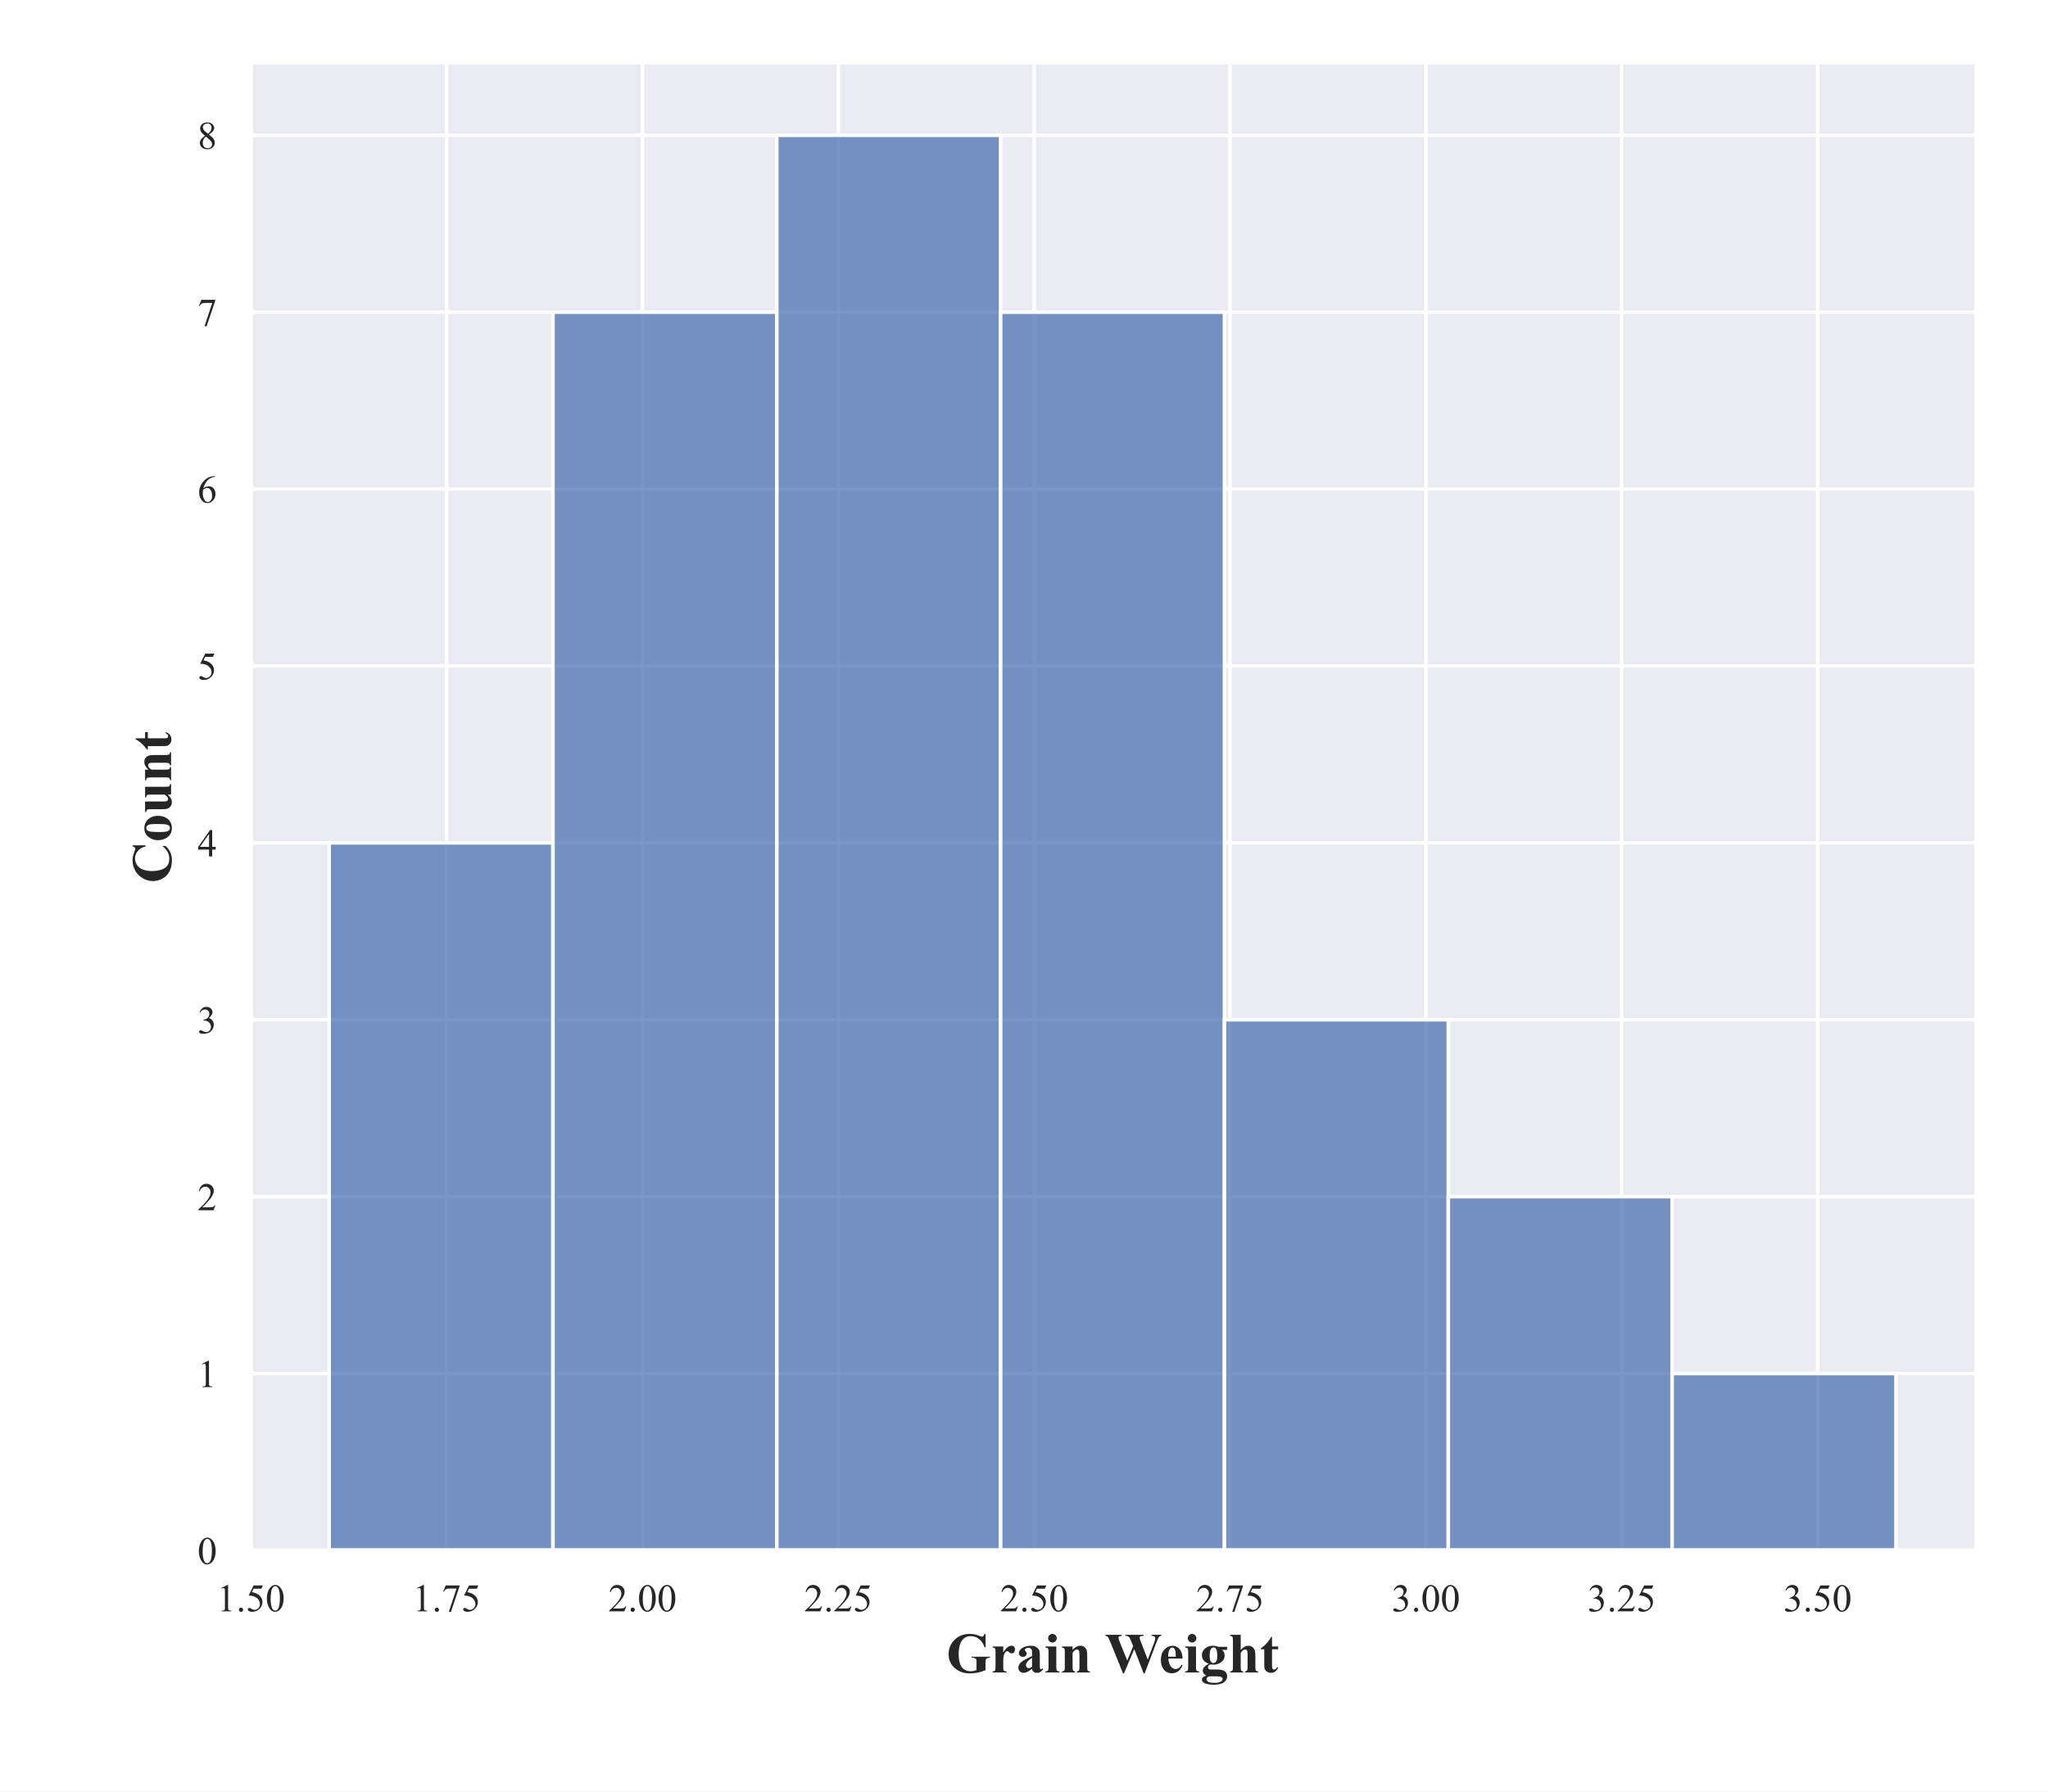
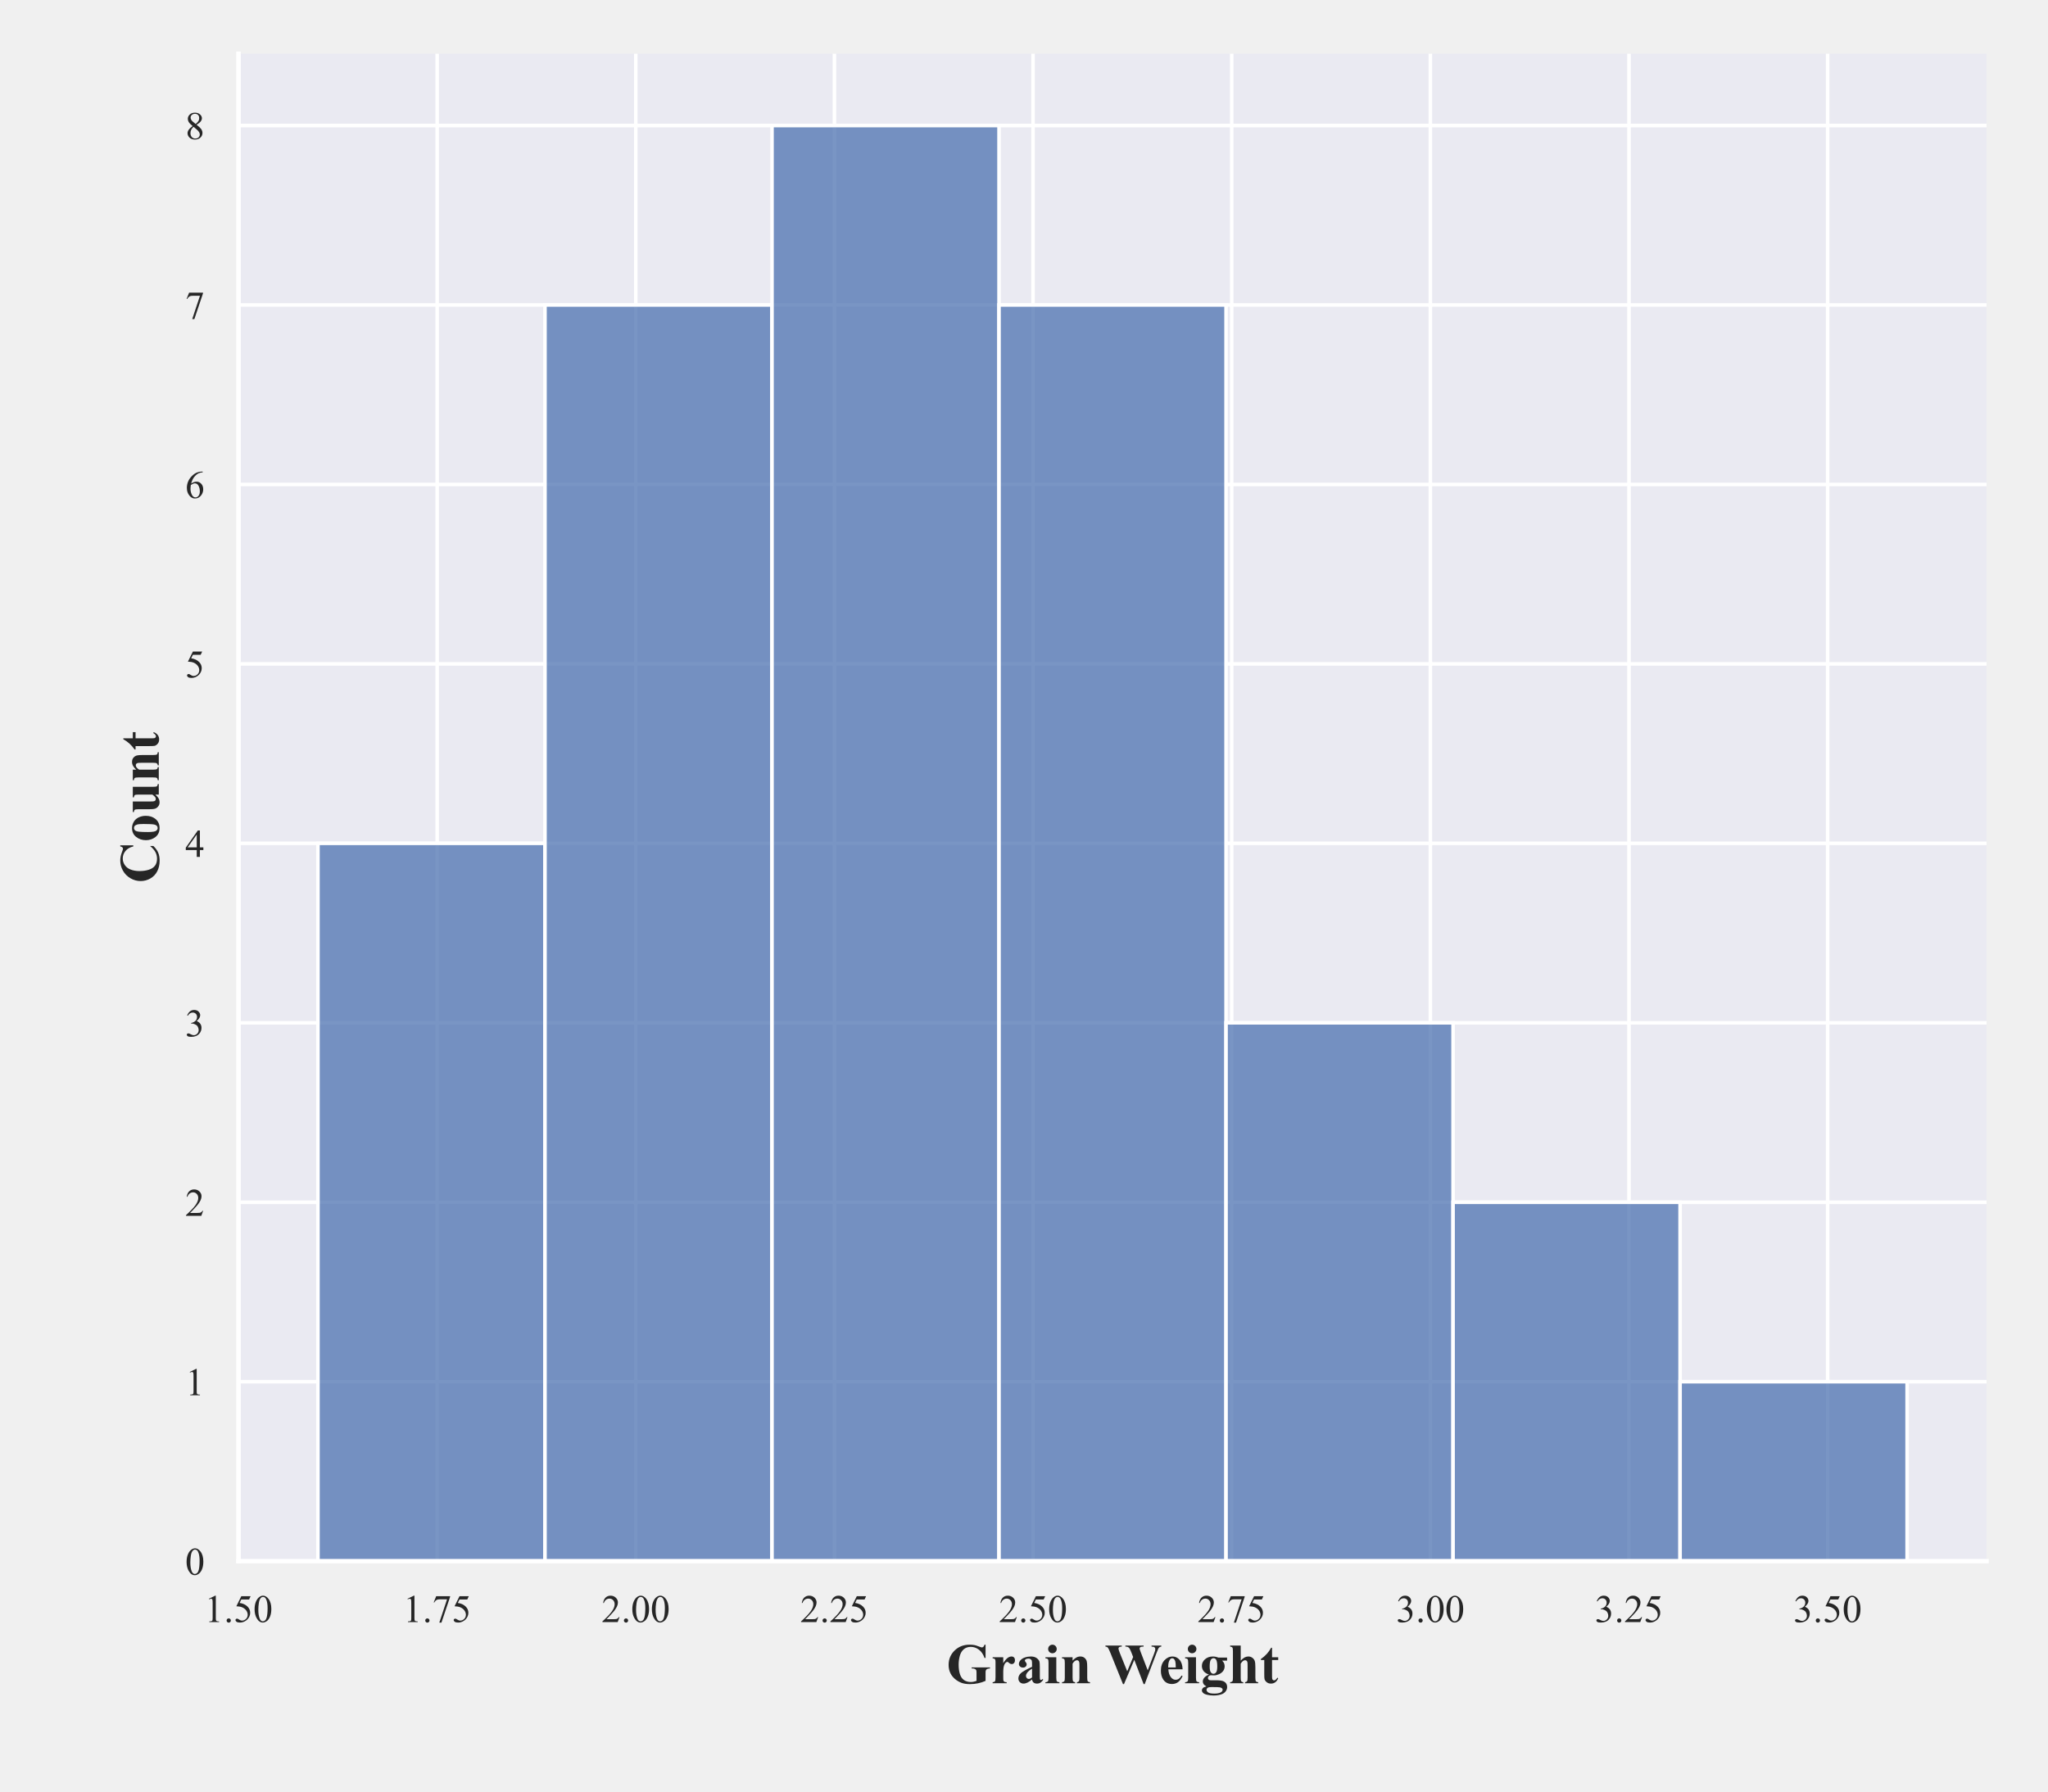
<svg xmlns="http://www.w3.org/2000/svg" xmlns:xlink="http://www.w3.org/1999/xlink" width="576pt" height="504pt" viewBox="0 0 576 504" version="1.1">
  <defs>
    <style type="text/css">*{stroke-linejoin: round; stroke-linecap: butt}</style>
  </defs>
  <g id="figure_1">
    <g id="patch_1">
-       <path d="M 0 504  L 576 504  L 576 0  L 0 0  z " style="fill: #ffffff" />
+       <path d="M 0 504  L 576 504  L 576 0  L 0 0  L 0 504  z " style="fill: none" />
    </g>
    <g id="axes_1">
      <g id="patch_2">
-         <path d="M 70.536 436.156  L 555.264 436.156  L 555.264 18.144  L 70.536 18.144  z " style="fill: #eaeaf2" />
+         <path d="M 67.08 439.18  L 558.72 439.18  L 558.72 15.12  L 67.08 15.12  z " style="fill: #eaeaf2" />
      </g>
      <g id="matplotlib.axis_1">
        <g id="xtick_1">
          <g id="line2d_1">
-             <path d="M 70.536 436.156  L 70.536 18.144  " clip-path="url(#p93bf850687)" style="fill: none; stroke: #ffffff; stroke-linecap: round" />
+             <path d="M 67.08 439.18  L 67.08 15.12  " clip-path="url(#pc3c771509a)" style="fill: none; stroke: #ffffff; stroke-linecap: round" />
          </g>
          <g id="text_1">
-             <g style="fill: #262626" transform="translate(60.911 453.2941) scale(0.11 -0.11)">
+             <g style="fill: #262626" transform="translate(57.455 456.3181) scale(0.11 -0.11)">
              <defs>
                <path id="TimesNewRomanPSMT-31" d="M 750 3822  L 1781 4325  L 1884 4325  L 1884 747  Q 1884 391 1914 303  Q 1944 216 2037 169  Q 2131 122 2419 116  L 2419 0  L 825 0  L 825 116  Q 1125 122 1212 167  Q 1300 213 1334 289  Q 1369 366 1369 747  L 1369 3034  Q 1369 3497 1338 3628  Q 1316 3728 1258 3775  Q 1200 3822 1119 3822  Q 1003 3822 797 3725  L 750 3822  z " transform="scale(0.015625)" />
                <path id="TimesNewRomanPSMT-2e" d="M 800 606  Q 947 606 1047 504  Q 1147 403 1147 259  Q 1147 116 1045 14  Q 944 -88 800 -88  Q 656 -88 554 14  Q 453 116 453 259  Q 453 406 554 506  Q 656 606 800 606  z " transform="scale(0.015625)" />
                <path id="TimesNewRomanPSMT-35" d="M 2778 4238  L 2534 3706  L 1259 3706  L 981 3138  Q 1809 3016 2294 2522  Q 2709 2097 2709 1522  Q 2709 1188 2573 903  Q 2438 619 2231 419  Q 2025 219 1772 97  Q 1413 -75 1034 -75  Q 653 -75 479 54  Q 306 184 306 341  Q 306 428 378 495  Q 450 563 559 563  Q 641 563 702 538  Q 763 513 909 409  Q 1144 247 1384 247  Q 1750 247 2026 523  Q 2303 800 2303 1197  Q 2303 1581 2056 1914  Q 1809 2247 1375 2428  Q 1034 2569 447 2591  L 1259 4238  L 2778 4238  z " transform="scale(0.015625)" />
                <path id="TimesNewRomanPSMT-30" d="M 231 2094  Q 231 2819 450 3342  Q 669 3866 1031 4122  Q 1313 4325 1613 4325  Q 2100 4325 2488 3828  Q 2972 3213 2972 2159  Q 2972 1422 2759 906  Q 2547 391 2217 158  Q 1888 -75 1581 -75  Q 975 -75 572 641  Q 231 1244 231 2094  z M 844 2016  Q 844 1141 1059 588  Q 1238 122 1591 122  Q 1759 122 1940 273  Q 2122 425 2216 781  Q 2359 1319 2359 2297  Q 2359 3022 2209 3506  Q 2097 3866 1919 4016  Q 1791 4119 1609 4119  Q 1397 4119 1231 3928  Q 1006 3669 925 3112  Q 844 2556 844 2016  z " transform="scale(0.015625)" />
              </defs>
              <use xlink:href="#TimesNewRomanPSMT-31" />
              <use xlink:href="#TimesNewRomanPSMT-2e" x="50" />
              <use xlink:href="#TimesNewRomanPSMT-35" x="75" />
              <use xlink:href="#TimesNewRomanPSMT-30" x="125" />
            </g>
          </g>
        </g>
        <g id="xtick_2">
          <g id="line2d_2">
-             <path d="M 125.619 436.156  L 125.619 18.144  " clip-path="url(#p93bf850687)" style="fill: none; stroke: #ffffff; stroke-linecap: round" />
+             <path d="M 122.948 439.18  L 122.948 15.12  " clip-path="url(#pc3c771509a)" style="fill: none; stroke: #ffffff; stroke-linecap: round" />
          </g>
          <g id="text_2">
-             <g style="fill: #262626" transform="translate(115.9937 453.2941) scale(0.11 -0.11)">
+             <g style="fill: #262626" transform="translate(113.3232 456.3181) scale(0.11 -0.11)">
              <defs>
                <path id="TimesNewRomanPSMT-37" d="M 644 4238  L 2916 4238  L 2916 4119  L 1503 -88  L 1153 -88  L 2419 3728  L 1253 3728  Q 900 3728 750 3644  Q 488 3500 328 3200  L 238 3234  L 644 4238  z " transform="scale(0.015625)" />
              </defs>
              <use xlink:href="#TimesNewRomanPSMT-31" />
              <use xlink:href="#TimesNewRomanPSMT-2e" x="50" />
              <use xlink:href="#TimesNewRomanPSMT-37" x="75" />
              <use xlink:href="#TimesNewRomanPSMT-35" x="125" />
            </g>
          </g>
        </g>
        <g id="xtick_3">
          <g id="line2d_3">
-             <path d="M 180.701 436.156  L 180.701 18.144  " clip-path="url(#p93bf850687)" style="fill: none; stroke: #ffffff; stroke-linecap: round" />
+             <path d="M 178.816 439.18  L 178.816 15.12  " clip-path="url(#pc3c771509a)" style="fill: none; stroke: #ffffff; stroke-linecap: round" />
          </g>
          <g id="text_3">
-             <g style="fill: #262626" transform="translate(171.0765 453.2941) scale(0.11 -0.11)">
+             <g style="fill: #262626" transform="translate(169.1914 456.3181) scale(0.11 -0.11)">
              <defs>
                <path id="TimesNewRomanPSMT-32" d="M 2934 816  L 2638 0  L 138 0  L 138 116  Q 1241 1122 1691 1759  Q 2141 2397 2141 2925  Q 2141 3328 1894 3587  Q 1647 3847 1303 3847  Q 991 3847 742 3664  Q 494 3481 375 3128  L 259 3128  Q 338 3706 661 4015  Q 984 4325 1469 4325  Q 1984 4325 2329 3994  Q 2675 3663 2675 3213  Q 2675 2891 2525 2569  Q 2294 2063 1775 1497  Q 997 647 803 472  L 1909 472  Q 2247 472 2383 497  Q 2519 522 2628 598  Q 2738 675 2819 816  L 2934 816  z " transform="scale(0.015625)" />
              </defs>
              <use xlink:href="#TimesNewRomanPSMT-32" />
              <use xlink:href="#TimesNewRomanPSMT-2e" x="50" />
              <use xlink:href="#TimesNewRomanPSMT-30" x="75" />
              <use xlink:href="#TimesNewRomanPSMT-30" x="125" />
            </g>
          </g>
        </g>
        <g id="xtick_4">
          <g id="line2d_4">
-             <path d="M 235.784 436.156  L 235.784 18.144  " clip-path="url(#p93bf850687)" style="fill: none; stroke: #ffffff; stroke-linecap: round" />
+             <path d="M 234.685 439.18  L 234.685 15.12  " clip-path="url(#pc3c771509a)" style="fill: none; stroke: #ffffff; stroke-linecap: round" />
          </g>
          <g id="text_4">
-             <g style="fill: #262626" transform="translate(226.1592 453.2941) scale(0.11 -0.11)">
+             <g style="fill: #262626" transform="translate(225.0595 456.3181) scale(0.11 -0.11)">
              <use xlink:href="#TimesNewRomanPSMT-32" />
              <use xlink:href="#TimesNewRomanPSMT-2e" x="50" />
              <use xlink:href="#TimesNewRomanPSMT-32" x="75" />
              <use xlink:href="#TimesNewRomanPSMT-35" x="125" />
            </g>
          </g>
        </g>
        <g id="xtick_5">
          <g id="line2d_5">
-             <path d="M 290.867 436.156  L 290.867 18.144  " clip-path="url(#p93bf850687)" style="fill: none; stroke: #ffffff; stroke-linecap: round" />
+             <path d="M 290.553 439.18  L 290.553 15.12  " clip-path="url(#pc3c771509a)" style="fill: none; stroke: #ffffff; stroke-linecap: round" />
          </g>
          <g id="text_5">
-             <g style="fill: #262626" transform="translate(281.2419 453.2941) scale(0.11 -0.11)">
+             <g style="fill: #262626" transform="translate(280.9277 456.3181) scale(0.11 -0.11)">
              <use xlink:href="#TimesNewRomanPSMT-32" />
              <use xlink:href="#TimesNewRomanPSMT-2e" x="50" />
              <use xlink:href="#TimesNewRomanPSMT-35" x="75" />
              <use xlink:href="#TimesNewRomanPSMT-30" x="125" />
            </g>
          </g>
        </g>
        <g id="xtick_6">
          <g id="line2d_6">
-             <path d="M 345.95 436.156  L 345.95 18.144  " clip-path="url(#p93bf850687)" style="fill: none; stroke: #ffffff; stroke-linecap: round" />
+             <path d="M 346.421 439.18  L 346.421 15.12  " clip-path="url(#pc3c771509a)" style="fill: none; stroke: #ffffff; stroke-linecap: round" />
          </g>
          <g id="text_6">
-             <g style="fill: #262626" transform="translate(336.3246 453.2941) scale(0.11 -0.11)">
+             <g style="fill: #262626" transform="translate(336.7959 456.3181) scale(0.11 -0.11)">
              <use xlink:href="#TimesNewRomanPSMT-32" />
              <use xlink:href="#TimesNewRomanPSMT-2e" x="50" />
              <use xlink:href="#TimesNewRomanPSMT-37" x="75" />
              <use xlink:href="#TimesNewRomanPSMT-35" x="125" />
            </g>
          </g>
        </g>
        <g id="xtick_7">
          <g id="line2d_7">
-             <path d="M 401.032 436.156  L 401.032 18.144  " clip-path="url(#p93bf850687)" style="fill: none; stroke: #ffffff; stroke-linecap: round" />
+             <path d="M 402.289 439.18  L 402.289 15.12  " clip-path="url(#pc3c771509a)" style="fill: none; stroke: #ffffff; stroke-linecap: round" />
          </g>
          <g id="text_7">
-             <g style="fill: #262626" transform="translate(391.4074 453.2941) scale(0.11 -0.11)">
+             <g style="fill: #262626" transform="translate(392.6641 456.3181) scale(0.11 -0.11)">
              <defs>
                <path id="TimesNewRomanPSMT-33" d="M 325 3431  Q 506 3859 782 4092  Q 1059 4325 1472 4325  Q 1981 4325 2253 3994  Q 2459 3747 2459 3466  Q 2459 3003 1878 2509  Q 2269 2356 2469 2072  Q 2669 1788 2669 1403  Q 2669 853 2319 450  Q 1863 -75 997 -75  Q 569 -75 414 31  Q 259 138 259 259  Q 259 350 332 419  Q 406 488 509 488  Q 588 488 669 463  Q 722 447 909 348  Q 1097 250 1169 231  Q 1284 197 1416 197  Q 1734 197 1970 444  Q 2206 691 2206 1028  Q 2206 1275 2097 1509  Q 2016 1684 1919 1775  Q 1784 1900 1550 2001  Q 1316 2103 1072 2103  L 972 2103  L 972 2197  Q 1219 2228 1467 2375  Q 1716 2522 1828 2728  Q 1941 2934 1941 3181  Q 1941 3503 1739 3701  Q 1538 3900 1238 3900  Q 753 3900 428 3381  L 325 3431  z " transform="scale(0.015625)" />
              </defs>
              <use xlink:href="#TimesNewRomanPSMT-33" />
              <use xlink:href="#TimesNewRomanPSMT-2e" x="50" />
              <use xlink:href="#TimesNewRomanPSMT-30" x="75" />
              <use xlink:href="#TimesNewRomanPSMT-30" x="125" />
            </g>
          </g>
        </g>
        <g id="xtick_8">
          <g id="line2d_8">
-             <path d="M 456.115 436.156  L 456.115 18.144  " clip-path="url(#p93bf850687)" style="fill: none; stroke: #ffffff; stroke-linecap: round" />
+             <path d="M 458.157 439.18  L 458.157 15.12  " clip-path="url(#pc3c771509a)" style="fill: none; stroke: #ffffff; stroke-linecap: round" />
          </g>
          <g id="text_8">
-             <g style="fill: #262626" transform="translate(446.4901 453.2941) scale(0.11 -0.11)">
+             <g style="fill: #262626" transform="translate(448.5323 456.3181) scale(0.11 -0.11)">
              <use xlink:href="#TimesNewRomanPSMT-33" />
              <use xlink:href="#TimesNewRomanPSMT-2e" x="50" />
              <use xlink:href="#TimesNewRomanPSMT-32" x="75" />
              <use xlink:href="#TimesNewRomanPSMT-35" x="125" />
            </g>
          </g>
        </g>
        <g id="xtick_9">
          <g id="line2d_9">
-             <path d="M 511.198 436.156  L 511.198 18.144  " clip-path="url(#p93bf850687)" style="fill: none; stroke: #ffffff; stroke-linecap: round" />
+             <path d="M 514.025 439.18  L 514.025 15.12  " clip-path="url(#pc3c771509a)" style="fill: none; stroke: #ffffff; stroke-linecap: round" />
          </g>
          <g id="text_9">
-             <g style="fill: #262626" transform="translate(501.5728 453.2941) scale(0.11 -0.11)">
+             <g style="fill: #262626" transform="translate(504.4005 456.3181) scale(0.11 -0.11)">
              <use xlink:href="#TimesNewRomanPSMT-33" />
              <use xlink:href="#TimesNewRomanPSMT-2e" x="50" />
              <use xlink:href="#TimesNewRomanPSMT-35" x="75" />
              <use xlink:href="#TimesNewRomanPSMT-30" x="125" />
            </g>
          </g>
        </g>
        <g id="text_10">
-           <g style="fill: #262626" transform="translate(266.1488 470.4921) scale(0.16 -0.16)">
+           <g style="fill: #262626" transform="translate(266.1488 473.5161) scale(0.16 -0.16)">
            <defs>
              <path id="TimesNewRomanPS-BoldMT-47" d="M 4416 4334  L 4416 2841  L 4300 2841  Q 4091 3453 3672 3772  Q 3253 4091 2756 4091  Q 2281 4091 1965 3823  Q 1650 3556 1519 3078  Q 1388 2600 1388 2097  Q 1388 1488 1531 1028  Q 1675 569 1995 353  Q 2316 138 2756 138  Q 2909 138 3070 170  Q 3231 203 3400 266  L 3400 1147  Q 3400 1397 3365 1470  Q 3331 1544 3223 1603  Q 3116 1663 2963 1663  L 2853 1663  L 2853 1778  L 4913 1778  L 4913 1663  Q 4678 1647 4586 1598  Q 4494 1550 4444 1438  Q 4416 1378 4416 1147  L 4416 266  Q 4009 84 3570 -8  Q 3131 -100 2659 -100  Q 2056 -100 1657 64  Q 1259 228 954 495  Q 650 763 478 1097  Q 259 1528 259 2063  Q 259 3019 931 3678  Q 1603 4338 2622 4338  Q 2938 4338 3191 4288  Q 3328 4263 3636 4145  Q 3944 4028 4000 4028  Q 4088 4028 4163 4092  Q 4238 4156 4300 4334  L 4416 4334  z " transform="scale(0.015625)" />
              <path id="TimesNewRomanPS-BoldMT-72" d="M 1428 2922  L 1428 2259  Q 1719 2713 1937 2861  Q 2156 3009 2359 3009  Q 2534 3009 2639 2901  Q 2744 2794 2744 2597  Q 2744 2388 2642 2272  Q 2541 2156 2397 2156  Q 2231 2156 2109 2262  Q 1988 2369 1966 2381  Q 1934 2400 1894 2400  Q 1803 2400 1722 2331  Q 1594 2225 1528 2028  Q 1428 1725 1428 1359  L 1428 688  L 1431 513  Q 1431 334 1453 284  Q 1491 200 1564 161  Q 1638 122 1813 113  L 1813 0  L 234 0  L 234 113  Q 425 128 492 217  Q 559 306 559 688  L 559 2303  Q 559 2553 534 2622  Q 503 2709 443 2750  Q 384 2791 234 2806  L 234 2922  L 1428 2922  z " transform="scale(0.015625)" />
              <path id="TimesNewRomanPS-BoldMT-61" d="M 1828 431  Q 1294 -41 869 -41  Q 619 -41 453 123  Q 288 288 288 534  Q 288 869 575 1136  Q 863 1403 1828 1847  L 1828 2141  Q 1828 2472 1792 2558  Q 1756 2644 1656 2708  Q 1556 2772 1431 2772  Q 1228 2772 1097 2681  Q 1016 2625 1016 2550  Q 1016 2484 1103 2388  Q 1222 2253 1222 2128  Q 1222 1975 1108 1867  Q 994 1759 809 1759  Q 613 1759 480 1878  Q 347 1997 347 2156  Q 347 2381 525 2586  Q 703 2791 1022 2900  Q 1341 3009 1684 3009  Q 2100 3009 2342 2832  Q 2584 2656 2656 2450  Q 2700 2319 2700 1847  L 2700 713  Q 2700 513 2715 461  Q 2731 409 2762 384  Q 2794 359 2834 359  Q 2916 359 3000 475  L 3094 400  Q 2938 169 2770 64  Q 2603 -41 2391 -41  Q 2141 -41 2000 76  Q 1859 194 1828 431  z M 1828 659  L 1828 1638  Q 1450 1416 1266 1163  Q 1144 994 1144 822  Q 1144 678 1247 569  Q 1325 484 1466 484  Q 1622 484 1828 659  z " transform="scale(0.015625)" />
              <path id="TimesNewRomanPS-BoldMT-69" d="M 919 4338  Q 1122 4338 1262 4195  Q 1403 4053 1403 3853  Q 1403 3653 1261 3512  Q 1119 3372 919 3372  Q 719 3372 578 3512  Q 438 3653 438 3853  Q 438 4053 578 4195  Q 719 4338 919 4338  z M 1356 2922  L 1356 606  Q 1356 297 1428 211  Q 1500 125 1709 113  L 1709 0  L 131 0  L 131 113  Q 325 119 419 225  Q 481 297 481 606  L 481 2313  Q 481 2622 409 2708  Q 338 2794 131 2806  L 131 2922  L 1356 2922  z " transform="scale(0.015625)" />
              <path id="TimesNewRomanPS-BoldMT-6e" d="M 1409 2922  L 1409 2544  Q 1634 2788 1840 2898  Q 2047 3009 2284 3009  Q 2569 3009 2756 2851  Q 2944 2694 3006 2459  Q 3056 2281 3056 1775  L 3056 638  Q 3056 300 3117 217  Q 3178 134 3372 113  L 3372 0  L 1894 0  L 1894 113  Q 2059 134 2131 250  Q 2181 328 2181 638  L 2181 1938  Q 2181 2297 2153 2390  Q 2125 2484 2058 2536  Q 1991 2588 1909 2588  Q 1641 2588 1409 2203  L 1409 638  Q 1409 309 1470 221  Q 1531 134 1697 113  L 1697 0  L 219 0  L 219 113  Q 403 131 481 231  Q 534 300 534 638  L 534 2288  Q 534 2619 473 2700  Q 413 2781 219 2806  L 219 2922  L 1409 2922  z " transform="scale(0.015625)" />
              <path id="TimesNewRomanPS-BoldMT-20" transform="scale(0.015625)" />
              <path id="TimesNewRomanPS-BoldMT-57" d="M 6344 4238  L 6344 4122  Q 6225 4113 6144 4056  Q 6063 4000 6000 3884  Q 5981 3847 5803 3400  L 4475 -97  L 4353 -97  L 3303 2634  L 2147 -97  L 2031 -97  L 638 3363  Q 425 3884 340 3993  Q 256 4103 56 4122  L 56 4238  L 1894 4238  L 1894 4122  Q 1672 4116 1598 4055  Q 1525 3994 1525 3903  Q 1525 3784 1678 3400  L 2509 1344  L 3175 2950  L 3000 3400  Q 2856 3769 2778 3892  Q 2700 4016 2598 4069  Q 2497 4122 2300 4122  L 2300 4238  L 4353 4238  L 4353 4122  Q 4138 4119 4044 4088  Q 3978 4066 3940 4014  Q 3903 3963 3903 3897  Q 3903 3825 4044 3456  L 4816 1450  L 5506 3266  Q 5616 3547 5641 3650  Q 5666 3753 5666 3841  Q 5666 3969 5578 4042  Q 5491 4116 5244 4122  L 5244 4238  L 6344 4238  z " transform="scale(0.015625)" />
              <path id="TimesNewRomanPS-BoldMT-65" d="M 2691 1566  L 1088 1566  Q 1116 984 1397 647  Q 1613 388 1916 388  Q 2103 388 2256 492  Q 2409 597 2584 869  L 2691 800  Q 2453 316 2165 114  Q 1878 -88 1500 -88  Q 850 -88 516 413  Q 247 816 247 1413  Q 247 2144 642 2576  Q 1038 3009 1569 3009  Q 2013 3009 2339 2645  Q 2666 2281 2691 1566  z M 1922 1775  Q 1922 2278 1867 2465  Q 1813 2653 1697 2750  Q 1631 2806 1522 2806  Q 1359 2806 1256 2647  Q 1072 2369 1072 1884  L 1072 1775  L 1922 1775  z " transform="scale(0.015625)" />
              <path id="TimesNewRomanPS-BoldMT-67" d="M 2091 2888  L 3075 2888  L 3075 2544  L 2516 2544  Q 2669 2391 2728 2266  Q 2803 2097 2803 1913  Q 2803 1600 2629 1370  Q 2456 1141 2157 1011  Q 1859 881 1628 881  Q 1609 881 1253 897  Q 1113 897 1017 805  Q 922 713 922 584  Q 922 472 1008 400  Q 1094 328 1288 328  L 1828 334  Q 2484 334 2731 191  Q 3084 -9 3084 -425  Q 3084 -691 2921 -908  Q 2759 -1125 2494 -1228  Q 2091 -1381 1566 -1381  Q 1172 -1381 847 -1304  Q 522 -1228 381 -1092  Q 241 -956 241 -806  Q 241 -663 348 -548  Q 456 -434 750 -356  Q 344 -156 344 200  Q 344 416 509 619  Q 675 822 1034 972  Q 616 1125 428 1375  Q 241 1625 241 1953  Q 241 2381 591 2695  Q 941 3009 1491 3009  Q 1781 3009 2091 2888  z M 1550 2816  Q 1369 2816 1244 2633  Q 1119 2450 1119 1875  Q 1119 1409 1242 1236  Q 1366 1063 1534 1063  Q 1722 1063 1847 1234  Q 1972 1406 1972 1903  Q 1972 2463 1831 2666  Q 1731 2816 1550 2816  z M 1366 -431  Q 1047 -431 944 -484  Q 766 -581 766 -747  Q 766 -906 950 -1036  Q 1134 -1166 1644 -1166  Q 2078 -1166 2326 -1050  Q 2575 -934 2575 -725  Q 2575 -647 2528 -594  Q 2444 -500 2273 -465  Q 2103 -431 1366 -431  z " transform="scale(0.015625)" />
              <path id="TimesNewRomanPS-BoldMT-68" d="M 1409 4238  L 1409 2547  Q 1650 2800 1850 2904  Q 2050 3009 2266 3009  Q 2541 3009 2736 2853  Q 2931 2697 2995 2486  Q 3059 2275 3059 1775  L 3059 634  Q 3059 300 3121 217  Q 3184 134 3375 113  L 3375 0  L 1894 0  L 1894 113  Q 2050 134 2128 238  Q 2184 319 2184 634  L 2184 1938  Q 2184 2300 2156 2392  Q 2128 2484 2061 2536  Q 1994 2588 1909 2588  Q 1784 2588 1665 2502  Q 1547 2416 1409 2200  L 1409 634  Q 1409 322 1456 244  Q 1516 138 1700 113  L 1700 0  L 219 0  L 219 113  Q 403 131 481 231  Q 534 300 534 634  L 534 3603  Q 534 3934 473 4015  Q 413 4097 219 4122  L 219 4238  L 1409 4238  z " transform="scale(0.015625)" />
              <path id="TimesNewRomanPS-BoldMT-74" d="M 1375 3991  L 1375 2922  L 2069 2922  L 2069 2613  L 1375 2613  L 1375 809  Q 1375 556 1398 482  Q 1422 409 1481 364  Q 1541 319 1591 319  Q 1794 319 1975 628  L 2069 559  Q 1816 -41 1247 -41  Q 969 -41 776 114  Q 584 269 531 459  Q 500 566 500 1034  L 500 2613  L 119 2613  L 119 2722  Q 513 3000 789 3306  Q 1066 3613 1272 3991  L 1375 3991  z " transform="scale(0.015625)" />
            </defs>
            <use xlink:href="#TimesNewRomanPS-BoldMT-47" />
            <use xlink:href="#TimesNewRomanPS-BoldMT-72" x="77.783" />
            <use xlink:href="#TimesNewRomanPS-BoldMT-61" x="122.168" />
            <use xlink:href="#TimesNewRomanPS-BoldMT-69" x="172.168" />
            <use xlink:href="#TimesNewRomanPS-BoldMT-6e" x="199.951" />
            <use xlink:href="#TimesNewRomanPS-BoldMT-20" x="255.566" />
            <use xlink:href="#TimesNewRomanPS-BoldMT-57" x="278.816" />
            <use xlink:href="#TimesNewRomanPS-BoldMT-65" x="373.316" />
            <use xlink:href="#TimesNewRomanPS-BoldMT-69" x="417.701" />
            <use xlink:href="#TimesNewRomanPS-BoldMT-67" x="445.484" />
            <use xlink:href="#TimesNewRomanPS-BoldMT-68" x="495.484" />
            <use xlink:href="#TimesNewRomanPS-BoldMT-74" x="551.1" />
          </g>
        </g>
      </g>
      <g id="matplotlib.axis_2">
        <g id="ytick_1">
          <g id="line2d_10">
-             <path d="M 70.536 436.156  L 555.264 436.156  " clip-path="url(#p93bf850687)" style="fill: none; stroke: #ffffff; stroke-linecap: round" />
+             <path d="M 67.08 439.18  L 558.72 439.18  " clip-path="url(#pc3c771509a)" style="fill: none; stroke: #ffffff; stroke-linecap: round" />
          </g>
          <g id="text_11">
-             <g style="fill: #262626" transform="translate(55.536 439.9751) scale(0.11 -0.11)">
+             <g style="fill: #262626" transform="translate(52.08 442.9991) scale(0.11 -0.11)">
              <use xlink:href="#TimesNewRomanPSMT-30" />
            </g>
          </g>
        </g>
        <g id="ytick_2">
          <g id="line2d_11">
-             <path d="M 70.536 386.393  L 555.264 386.393  " clip-path="url(#p93bf850687)" style="fill: none; stroke: #ffffff; stroke-linecap: round" />
+             <path d="M 67.08 388.697  L 558.72 388.697  " clip-path="url(#pc3c771509a)" style="fill: none; stroke: #ffffff; stroke-linecap: round" />
          </g>
          <g id="text_12">
-             <g style="fill: #262626" transform="translate(55.536 390.2117) scale(0.11 -0.11)">
+             <g style="fill: #262626" transform="translate(52.08 392.5157) scale(0.11 -0.11)">
              <use xlink:href="#TimesNewRomanPSMT-31" />
            </g>
          </g>
        </g>
        <g id="ytick_3">
          <g id="line2d_12">
-             <path d="M 70.536 336.629  L 555.264 336.629  " clip-path="url(#p93bf850687)" style="fill: none; stroke: #ffffff; stroke-linecap: round" />
+             <path d="M 67.08 338.213  L 558.72 338.213  " clip-path="url(#pc3c771509a)" style="fill: none; stroke: #ffffff; stroke-linecap: round" />
          </g>
          <g id="text_13">
-             <g style="fill: #262626" transform="translate(55.536 340.4484) scale(0.11 -0.11)">
+             <g style="fill: #262626" transform="translate(52.08 342.0324) scale(0.11 -0.11)">
              <use xlink:href="#TimesNewRomanPSMT-32" />
            </g>
          </g>
        </g>
        <g id="ytick_4">
          <g id="line2d_13">
-             <path d="M 70.536 286.866  L 555.264 286.866  " clip-path="url(#p93bf850687)" style="fill: none; stroke: #ffffff; stroke-linecap: round" />
+             <path d="M 67.08 287.73  L 558.72 287.73  " clip-path="url(#pc3c771509a)" style="fill: none; stroke: #ffffff; stroke-linecap: round" />
          </g>
          <g id="text_14">
-             <g style="fill: #262626" transform="translate(55.536 290.6851) scale(0.11 -0.11)">
+             <g style="fill: #262626" transform="translate(52.08 291.5491) scale(0.11 -0.11)">
              <use xlink:href="#TimesNewRomanPSMT-33" />
            </g>
          </g>
        </g>
        <g id="ytick_5">
          <g id="line2d_14">
-             <path d="M 70.536 237.103  L 555.264 237.103  " clip-path="url(#p93bf850687)" style="fill: none; stroke: #ffffff; stroke-linecap: round" />
+             <path d="M 67.08 237.247  L 558.72 237.247  " clip-path="url(#pc3c771509a)" style="fill: none; stroke: #ffffff; stroke-linecap: round" />
          </g>
          <g id="text_15">
-             <g style="fill: #262626" transform="translate(55.536 240.9217) scale(0.11 -0.11)">
+             <g style="fill: #262626" transform="translate(52.08 241.0657) scale(0.11 -0.11)">
              <defs>
                <path id="TimesNewRomanPSMT-34" d="M 2978 1563  L 2978 1119  L 2409 1119  L 2409 0  L 1894 0  L 1894 1119  L 100 1119  L 100 1519  L 2066 4325  L 2409 4325  L 2409 1563  L 2978 1563  z M 1894 1563  L 1894 3666  L 406 1563  L 1894 1563  z " transform="scale(0.015625)" />
              </defs>
              <use xlink:href="#TimesNewRomanPSMT-34" />
            </g>
          </g>
        </g>
        <g id="ytick_6">
          <g id="line2d_15">
-             <path d="M 70.536 187.339  L 555.264 187.339  " clip-path="url(#p93bf850687)" style="fill: none; stroke: #ffffff; stroke-linecap: round" />
+             <path d="M 67.08 186.763  L 558.72 186.763  " clip-path="url(#pc3c771509a)" style="fill: none; stroke: #ffffff; stroke-linecap: round" />
          </g>
          <g id="text_16">
-             <g style="fill: #262626" transform="translate(55.536 191.1584) scale(0.11 -0.11)">
+             <g style="fill: #262626" transform="translate(52.08 190.5824) scale(0.11 -0.11)">
              <use xlink:href="#TimesNewRomanPSMT-35" />
            </g>
          </g>
        </g>
        <g id="ytick_7">
          <g id="line2d_16">
-             <path d="M 70.536 137.576  L 555.264 137.576  " clip-path="url(#p93bf850687)" style="fill: none; stroke: #ffffff; stroke-linecap: round" />
+             <path d="M 67.08 136.28  L 558.72 136.28  " clip-path="url(#pc3c771509a)" style="fill: none; stroke: #ffffff; stroke-linecap: round" />
          </g>
          <g id="text_17">
-             <g style="fill: #262626" transform="translate(55.536 141.3951) scale(0.11 -0.11)">
+             <g style="fill: #262626" transform="translate(52.08 140.0991) scale(0.11 -0.11)">
              <defs>
                <path id="TimesNewRomanPSMT-36" d="M 2869 4325  L 2869 4209  Q 2456 4169 2195 4045  Q 1934 3922 1679 3669  Q 1425 3416 1258 3105  Q 1091 2794 978 2366  Q 1428 2675 1881 2675  Q 2316 2675 2634 2325  Q 2953 1975 2953 1425  Q 2953 894 2631 456  Q 2244 -75 1606 -75  Q 1172 -75 869 213  Q 275 772 275 1663  Q 275 2231 503 2743  Q 731 3256 1154 3653  Q 1578 4050 1965 4187  Q 2353 4325 2688 4325  L 2869 4325  z M 925 2138  Q 869 1716 869 1456  Q 869 1156 980 804  Q 1091 453 1309 247  Q 1469 100 1697 100  Q 1969 100 2183 356  Q 2397 613 2397 1088  Q 2397 1622 2184 2012  Q 1972 2403 1581 2403  Q 1463 2403 1327 2353  Q 1191 2303 925 2138  z " transform="scale(0.015625)" />
              </defs>
              <use xlink:href="#TimesNewRomanPSMT-36" />
            </g>
          </g>
        </g>
        <g id="ytick_8">
          <g id="line2d_17">
-             <path d="M 70.536 87.813  L 555.264 87.813  " clip-path="url(#p93bf850687)" style="fill: none; stroke: #ffffff; stroke-linecap: round" />
+             <path d="M 67.08 85.797  L 558.72 85.797  " clip-path="url(#pc3c771509a)" style="fill: none; stroke: #ffffff; stroke-linecap: round" />
          </g>
          <g id="text_18">
-             <g style="fill: #262626" transform="translate(55.536 91.63173) scale(0.11 -0.11)">
+             <g style="fill: #262626" transform="translate(52.08 89.61573) scale(0.11 -0.11)">
              <use xlink:href="#TimesNewRomanPSMT-37" />
            </g>
          </g>
        </g>
        <g id="ytick_9">
          <g id="line2d_18">
-             <path d="M 70.536 38.049  L 555.264 38.049  " clip-path="url(#p93bf850687)" style="fill: none; stroke: #ffffff; stroke-linecap: round" />
+             <path d="M 67.08 35.313  L 558.72 35.313  " clip-path="url(#pc3c771509a)" style="fill: none; stroke: #ffffff; stroke-linecap: round" />
          </g>
          <g id="text_19">
-             <g style="fill: #262626" transform="translate(55.536 41.8684) scale(0.11 -0.11)">
+             <g style="fill: #262626" transform="translate(52.08 39.1324) scale(0.11 -0.11)">
              <defs>
                <path id="TimesNewRomanPSMT-38" d="M 1228 2134  Q 725 2547 579 2797  Q 434 3047 434 3316  Q 434 3728 753 4026  Q 1072 4325 1600 4325  Q 2113 4325 2425 4047  Q 2738 3769 2738 3413  Q 2738 3175 2569 2928  Q 2400 2681 1866 2347  Q 2416 1922 2594 1678  Q 2831 1359 2831 1006  Q 2831 559 2490 242  Q 2150 -75 1597 -75  Q 994 -75 656 303  Q 388 606 388 966  Q 388 1247 577 1523  Q 766 1800 1228 2134  z M 1719 2469  Q 2094 2806 2194 3001  Q 2294 3197 2294 3444  Q 2294 3772 2109 3958  Q 1925 4144 1606 4144  Q 1288 4144 1088 3959  Q 888 3775 888 3528  Q 888 3366 970 3203  Q 1053 3041 1206 2894  L 1719 2469  z M 1375 2016  Q 1116 1797 991 1539  Q 866 1281 866 981  Q 866 578 1086 336  Q 1306 94 1647 94  Q 1984 94 2187 284  Q 2391 475 2391 747  Q 2391 972 2272 1150  Q 2050 1481 1375 2016  z " transform="scale(0.015625)" />
              </defs>
              <use xlink:href="#TimesNewRomanPSMT-38" />
            </g>
          </g>
        </g>
        <g id="text_20">
-           <g style="fill: #262626" transform="translate(48.1135 248.4888) rotate(-90) scale(0.16 -0.16)">
+           <g style="fill: #262626" transform="translate(44.6575 248.4888) rotate(-90) scale(0.16 -0.16)">
            <defs>
              <path id="TimesNewRomanPS-BoldMT-43" d="M 4272 4334  L 4272 2866  L 4150 2866  Q 4013 3441 3638 3747  Q 3263 4053 2788 4053  Q 2391 4053 2059 3825  Q 1728 3597 1575 3228  Q 1378 2756 1378 2178  Q 1378 1609 1522 1142  Q 1666 675 1972 436  Q 2278 197 2766 197  Q 3166 197 3498 372  Q 3831 547 4200 975  L 4200 609  Q 3844 238 3458 70  Q 3072 -97 2556 -97  Q 1878 -97 1351 175  Q 825 447 539 956  Q 253 1466 253 2041  Q 253 2647 570 3190  Q 888 3734 1427 4034  Q 1966 4334 2572 4334  Q 3019 4334 3516 4141  Q 3803 4028 3881 4028  Q 3981 4028 4054 4101  Q 4128 4175 4150 4334  L 4272 4334  z " transform="scale(0.015625)" />
              <path id="TimesNewRomanPS-BoldMT-6f" d="M 1594 3009  Q 1975 3009 2303 2812  Q 2631 2616 2801 2253  Q 2972 1891 2972 1459  Q 2972 838 2656 419  Q 2275 -88 1603 -88  Q 944 -88 587 375  Q 231 838 231 1447  Q 231 2075 595 2542  Q 959 3009 1594 3009  z M 1606 2788  Q 1447 2788 1333 2667  Q 1219 2547 1183 2192  Q 1147 1838 1147 1206  Q 1147 872 1191 581  Q 1225 359 1337 243  Q 1450 128 1594 128  Q 1734 128 1828 206  Q 1950 313 1991 503  Q 2053 800 2053 1703  Q 2053 2234 1993 2432  Q 1934 2631 1819 2722  Q 1738 2788 1606 2788  z " transform="scale(0.015625)" />
              <path id="TimesNewRomanPS-BoldMT-75" d="M 3038 2922  L 3038 634  Q 3038 300 3100 217  Q 3163 134 3353 113  L 3353 0  L 2163 0  L 2163 391  Q 1953 141 1743 26  Q 1534 -88 1275 -88  Q 1028 -88 836 64  Q 644 216 578 419  Q 513 622 513 1128  L 513 2288  Q 513 2619 452 2700  Q 391 2781 197 2806  L 197 2922  L 1388 2922  L 1388 925  Q 1388 613 1417 522  Q 1447 431 1511 384  Q 1575 338 1659 338  Q 1772 338 1863 397  Q 1988 478 2163 725  L 2163 2288  Q 2163 2619 2102 2700  Q 2041 2781 1847 2806  L 1847 2922  L 3038 2922  z " transform="scale(0.015625)" />
            </defs>
            <use xlink:href="#TimesNewRomanPS-BoldMT-43" />
            <use xlink:href="#TimesNewRomanPS-BoldMT-6f" x="72.217" />
            <use xlink:href="#TimesNewRomanPS-BoldMT-75" x="122.217" />
            <use xlink:href="#TimesNewRomanPS-BoldMT-6e" x="177.832" />
            <use xlink:href="#TimesNewRomanPS-BoldMT-74" x="233.447" />
          </g>
        </g>
      </g>
      <g id="patch_3">
-         <path d="M 92.569 436.156  L 155.521 436.156  L 155.521 237.103  L 92.569 237.103  z " clip-path="url(#p93bf850687)" style="fill: #4c72b0; fill-opacity: 0.75; stroke: #ffffff; stroke-linejoin: miter" />
+         <path d="M 89.427 439.18  L 153.277 439.18  L 153.277 237.247  L 89.427 237.247  z " clip-path="url(#pc3c771509a)" style="fill: #4c72b0; fill-opacity: 0.75; stroke: #ffffff; stroke-linejoin: miter" />
      </g>
      <g id="patch_4">
-         <path d="M 155.521 436.156  L 218.472 436.156  L 218.472 87.813  L 155.521 87.813  z " clip-path="url(#p93bf850687)" style="fill: #4c72b0; fill-opacity: 0.75; stroke: #ffffff; stroke-linejoin: miter" />
+         <path d="M 153.277 439.18  L 217.126 439.18  L 217.126 85.797  L 153.277 85.797  z " clip-path="url(#pc3c771509a)" style="fill: #4c72b0; fill-opacity: 0.75; stroke: #ffffff; stroke-linejoin: miter" />
      </g>
      <g id="patch_5">
-         <path d="M 218.472 436.156  L 281.424 436.156  L 281.424 38.049  L 218.472 38.049  z " clip-path="url(#p93bf850687)" style="fill: #4c72b0; fill-opacity: 0.75; stroke: #ffffff; stroke-linejoin: miter" />
+         <path d="M 217.126 439.18  L 280.975 439.18  L 280.975 35.313  L 217.126 35.313  z " clip-path="url(#pc3c771509a)" style="fill: #4c72b0; fill-opacity: 0.75; stroke: #ffffff; stroke-linejoin: miter" />
      </g>
      <g id="patch_6">
-         <path d="M 281.424 436.156  L 344.376 436.156  L 344.376 87.813  L 281.424 87.813  z " clip-path="url(#p93bf850687)" style="fill: #4c72b0; fill-opacity: 0.75; stroke: #ffffff; stroke-linejoin: miter" />
+         <path d="M 280.975 439.18  L 344.825 439.18  L 344.825 85.797  L 280.975 85.797  z " clip-path="url(#pc3c771509a)" style="fill: #4c72b0; fill-opacity: 0.75; stroke: #ffffff; stroke-linejoin: miter" />
      </g>
      <g id="patch_7">
-         <path d="M 344.376 436.156  L 407.328 436.156  L 407.328 286.866  L 344.376 286.866  z " clip-path="url(#p93bf850687)" style="fill: #4c72b0; fill-opacity: 0.75; stroke: #ffffff; stroke-linejoin: miter" />
+         <path d="M 344.825 439.18  L 408.674 439.18  L 408.674 287.73  L 344.825 287.73  z " clip-path="url(#pc3c771509a)" style="fill: #4c72b0; fill-opacity: 0.75; stroke: #ffffff; stroke-linejoin: miter" />
      </g>
      <g id="patch_8">
-         <path d="M 407.328 436.156  L 470.279 436.156  L 470.279 336.629  L 407.328 336.629  z " clip-path="url(#p93bf850687)" style="fill: #4c72b0; fill-opacity: 0.75; stroke: #ffffff; stroke-linejoin: miter" />
+         <path d="M 408.674 439.18  L 472.523 439.18  L 472.523 338.213  L 408.674 338.213  z " clip-path="url(#pc3c771509a)" style="fill: #4c72b0; fill-opacity: 0.75; stroke: #ffffff; stroke-linejoin: miter" />
      </g>
      <g id="patch_9">
-         <path d="M 470.279 436.156  L 533.231 436.156  L 533.231 386.393  L 470.279 386.393  z " clip-path="url(#p93bf850687)" style="fill: #4c72b0; fill-opacity: 0.75; stroke: #ffffff; stroke-linejoin: miter" />
+         <path d="M 472.523 439.18  L 536.373 439.18  L 536.373 388.697  L 472.523 388.697  z " clip-path="url(#pc3c771509a)" style="fill: #4c72b0; fill-opacity: 0.75; stroke: #ffffff; stroke-linejoin: miter" />
      </g>
      <g id="patch_10">
-         <path d="M 70.536 436.156  L 70.536 18.144  " style="fill: none; stroke: #ffffff; stroke-width: 1.25; stroke-linejoin: miter; stroke-linecap: square" />
+         <path d="M 67.08 439.18  L 67.08 15.12  " style="fill: none; stroke: #ffffff; stroke-width: 1.25; stroke-linejoin: miter; stroke-linecap: square" />
      </g>
      <g id="patch_11">
-         <path d="M 70.536 436.156  L 555.264 436.156  " style="fill: none; stroke: #ffffff; stroke-width: 1.25; stroke-linejoin: miter; stroke-linecap: square" />
+         <path d="M 67.08 439.18  L 558.72 439.18  " style="fill: none; stroke: #ffffff; stroke-width: 1.25; stroke-linejoin: miter; stroke-linecap: square" />
      </g>
    </g>
  </g>
  <defs>
-     <clipPath id="p93bf850687">
-       <rect x="70.536" y="18.144" width="484.728" height="418.012" />
+     <clipPath id="pc3c771509a">
+       <rect x="67.08" y="15.12" width="491.64" height="424.06" />
    </clipPath>
  </defs>
</svg>
